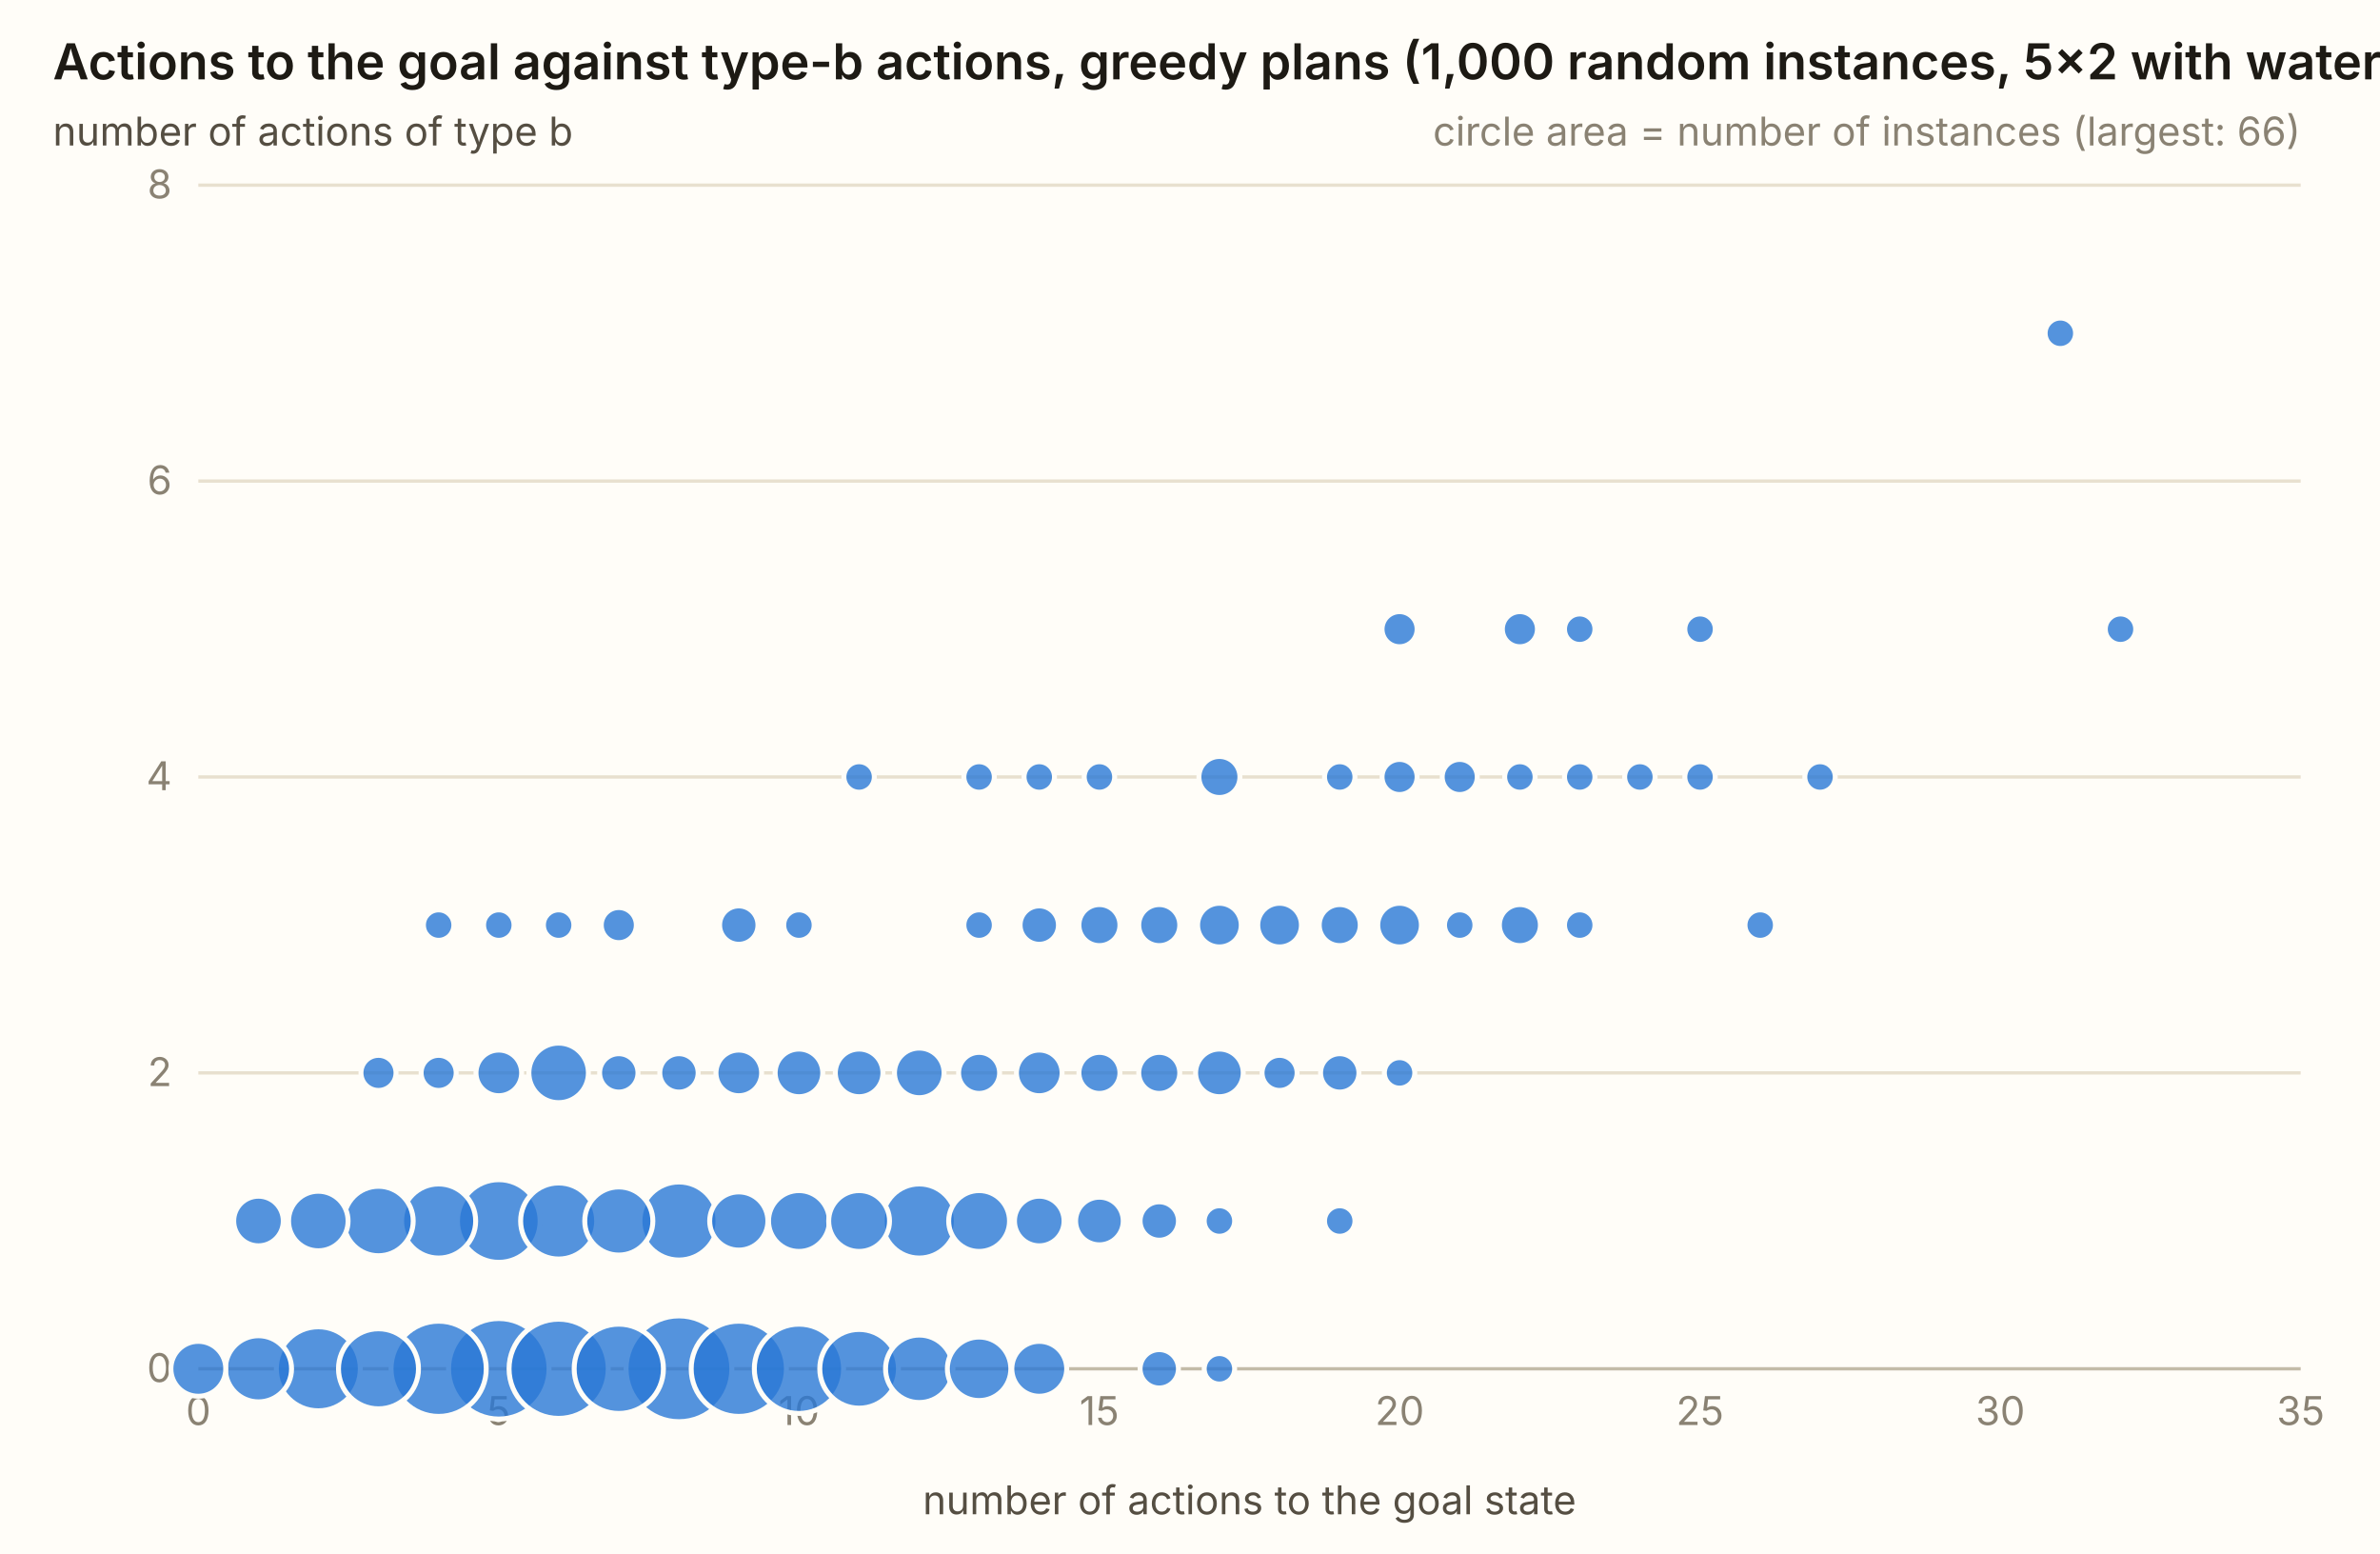
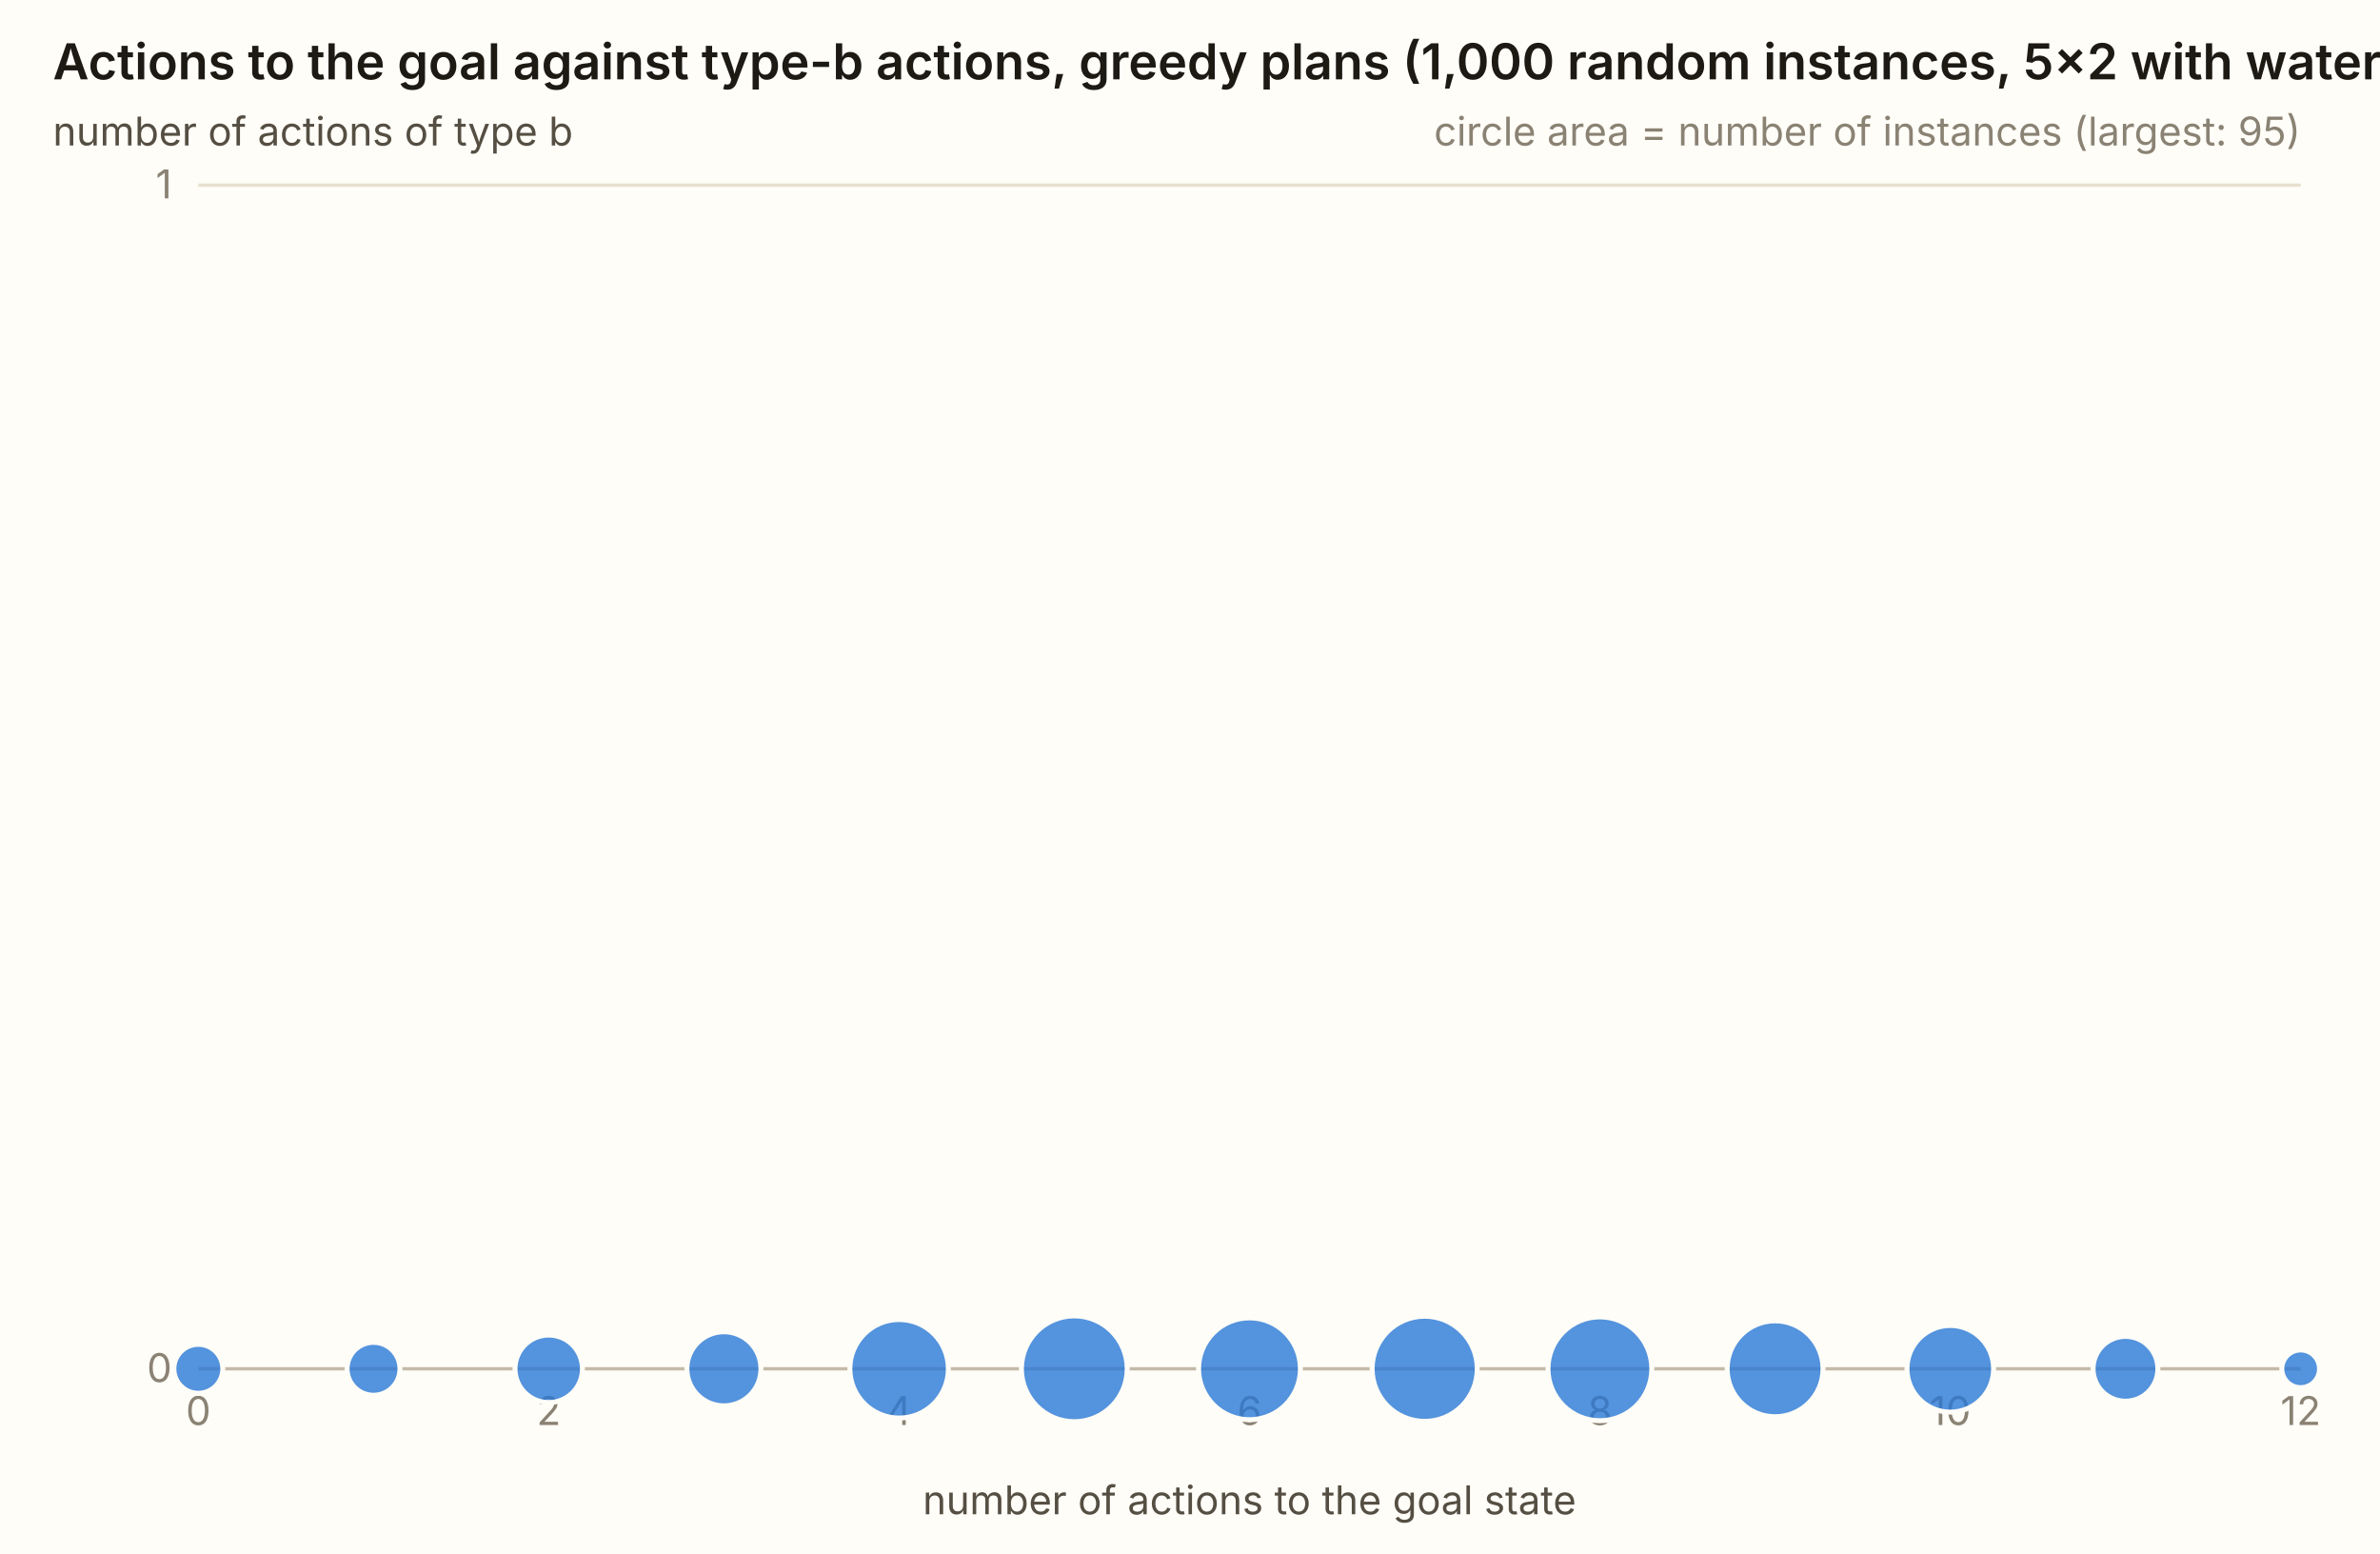
<svg xmlns="http://www.w3.org/2000/svg" viewBox="0 0 720 470" width="720" height="470" font-family="system-ui, -apple-system, Segoe UI, sans-serif" font-size="12">
  <rect width="720" height="470" fill="#fffdf8" />
  <text x="16" y="24" font-size="15" font-weight="600" fill="#1d1a14">Actions to the goal against type-b actions, greedy plans (1,000 random instances, 5×2 with water)</text>
  <text x="16" y="44" fill="#554e42">number of actions of type b</text>
  <line x1="60" x2="696" y1="414" y2="414" stroke="#c3bba8" />
  <text x="52" y="418" text-anchor="end" fill="#8a8273">0</text>
-   <line x1="60" x2="696" y1="324.5" y2="324.5" stroke="#e8e0cf" />
-   <text x="52" y="328.5" text-anchor="end" fill="#8a8273">2</text>
-   <line x1="60" x2="696" y1="235" y2="235" stroke="#e8e0cf" />
-   <text x="52" y="239" text-anchor="end" fill="#8a8273">4</text>
-   <line x1="60" x2="696" y1="145.5" y2="145.5" stroke="#e8e0cf" />
-   <text x="52" y="149.5" text-anchor="end" fill="#8a8273">6</text>
  <line x1="60" x2="696" y1="56" y2="56" stroke="#e8e0cf" />
-   <text x="52" y="60" text-anchor="end" fill="#8a8273">8</text>
+   <text x="52" y="60" text-anchor="end" fill="#8a8273">1</text>
  <text x="60" y="431" text-anchor="middle" fill="#8a8273">0</text>
-   <text x="150.857" y="431" text-anchor="middle" fill="#8a8273">5</text>
-   <text x="241.714" y="431" text-anchor="middle" fill="#8a8273">10</text>
-   <text x="332.571" y="431" text-anchor="middle" fill="#8a8273">15</text>
-   <text x="423.429" y="431" text-anchor="middle" fill="#8a8273">20</text>
-   <text x="514.286" y="431" text-anchor="middle" fill="#8a8273">25</text>
-   <text x="605.143" y="431" text-anchor="middle" fill="#8a8273">30</text>
-   <text x="696" y="431" text-anchor="middle" fill="#8a8273">35</text>
-   <circle cx="205.4" cy="414.0" r="16.0" fill="#2a78d6" fill-opacity="0.8" stroke="#fffdf8" stroke-width="1.5" />
-   <circle cx="150.9" cy="414.0" r="15.2" fill="#2a78d6" fill-opacity="0.8" stroke="#fffdf8" stroke-width="1.5" />
-   <circle cx="169.0" cy="414.0" r="15.0" fill="#2a78d6" fill-opacity="0.8" stroke="#fffdf8" stroke-width="1.5" />
-   <circle cx="132.7" cy="414.0" r="14.4" fill="#2a78d6" fill-opacity="0.8" stroke="#fffdf8" stroke-width="1.5" />
-   <circle cx="223.5" cy="414.0" r="14.4" fill="#2a78d6" fill-opacity="0.8" stroke="#fffdf8" stroke-width="1.5" />
-   <circle cx="187.2" cy="414.0" r="13.5" fill="#2a78d6" fill-opacity="0.8" stroke="#fffdf8" stroke-width="1.5" />
-   <circle cx="241.7" cy="414.0" r="13.5" fill="#2a78d6" fill-opacity="0.8" stroke="#fffdf8" stroke-width="1.5" />
-   <circle cx="96.3" cy="414.0" r="12.7" fill="#2a78d6" fill-opacity="0.8" stroke="#fffdf8" stroke-width="1.5" />
-   <circle cx="150.9" cy="369.3" r="12.5" fill="#2a78d6" fill-opacity="0.8" stroke="#fffdf8" stroke-width="1.5" />
-   <circle cx="114.5" cy="414.0" r="12.1" fill="#2a78d6" fill-opacity="0.8" stroke="#fffdf8" stroke-width="1.5" />
-   <circle cx="259.9" cy="414.0" r="11.9" fill="#2a78d6" fill-opacity="0.8" stroke="#fffdf8" stroke-width="1.5" />
-   <circle cx="205.4" cy="369.3" r="11.8" fill="#2a78d6" fill-opacity="0.8" stroke="#fffdf8" stroke-width="1.5" />
-   <circle cx="169.0" cy="369.3" r="11.5" fill="#2a78d6" fill-opacity="0.8" stroke="#fffdf8" stroke-width="1.5" />
-   <circle cx="132.7" cy="369.3" r="11.2" fill="#2a78d6" fill-opacity="0.8" stroke="#fffdf8" stroke-width="1.5" />
-   <circle cx="278.1" cy="369.3" r="11.2" fill="#2a78d6" fill-opacity="0.8" stroke="#fffdf8" stroke-width="1.5" />
-   <circle cx="114.5" cy="369.3" r="10.5" fill="#2a78d6" fill-opacity="0.8" stroke="#fffdf8" stroke-width="1.5" />
-   <circle cx="187.2" cy="369.3" r="10.3" fill="#2a78d6" fill-opacity="0.8" stroke="#fffdf8" stroke-width="1.5" />
-   <circle cx="278.1" cy="414.0" r="10.2" fill="#2a78d6" fill-opacity="0.8" stroke="#fffdf8" stroke-width="1.5" />
-   <circle cx="78.2" cy="414.0" r="10.0" fill="#2a78d6" fill-opacity="0.8" stroke="#fffdf8" stroke-width="1.5" />
-   <circle cx="296.2" cy="414.0" r="9.6" fill="#2a78d6" fill-opacity="0.8" stroke="#fffdf8" stroke-width="1.5" />
-   <circle cx="241.7" cy="369.3" r="9.2" fill="#2a78d6" fill-opacity="0.8" stroke="#fffdf8" stroke-width="1.5" />
-   <circle cx="259.9" cy="369.3" r="9.2" fill="#2a78d6" fill-opacity="0.8" stroke="#fffdf8" stroke-width="1.5" />
-   <circle cx="296.2" cy="369.3" r="9.2" fill="#2a78d6" fill-opacity="0.8" stroke="#fffdf8" stroke-width="1.5" />
-   <circle cx="96.3" cy="369.3" r="9.0" fill="#2a78d6" fill-opacity="0.8" stroke="#fffdf8" stroke-width="1.5" />
-   <circle cx="169.0" cy="324.5" r="9.0" fill="#2a78d6" fill-opacity="0.8" stroke="#fffdf8" stroke-width="1.5" />
-   <circle cx="223.5" cy="369.3" r="8.8" fill="#2a78d6" fill-opacity="0.8" stroke="#fffdf8" stroke-width="1.5" />
-   <circle cx="60.0" cy="414.0" r="8.3" fill="#2a78d6" fill-opacity="0.8" stroke="#fffdf8" stroke-width="1.5" />
-   <circle cx="314.4" cy="414.0" r="8.3" fill="#2a78d6" fill-opacity="0.8" stroke="#fffdf8" stroke-width="1.5" />
-   <circle cx="78.2" cy="369.3" r="7.5" fill="#2a78d6" fill-opacity="0.8" stroke="#fffdf8" stroke-width="1.5" />
-   <circle cx="278.1" cy="324.5" r="7.5" fill="#2a78d6" fill-opacity="0.8" stroke="#fffdf8" stroke-width="1.5" />
-   <circle cx="314.4" cy="369.3" r="7.5" fill="#2a78d6" fill-opacity="0.8" stroke="#fffdf8" stroke-width="1.5" />
-   <circle cx="241.7" cy="324.5" r="7.2" fill="#2a78d6" fill-opacity="0.8" stroke="#fffdf8" stroke-width="1.5" />
-   <circle cx="259.9" cy="324.5" r="7.2" fill="#2a78d6" fill-opacity="0.8" stroke="#fffdf8" stroke-width="1.5" />
-   <circle cx="332.6" cy="369.3" r="7.2" fill="#2a78d6" fill-opacity="0.8" stroke="#fffdf8" stroke-width="1.5" />
-   <circle cx="368.9" cy="324.5" r="7.2" fill="#2a78d6" fill-opacity="0.8" stroke="#fffdf8" stroke-width="1.5" />
-   <circle cx="150.9" cy="324.5" r="6.9" fill="#2a78d6" fill-opacity="0.8" stroke="#fffdf8" stroke-width="1.5" />
-   <circle cx="223.5" cy="324.5" r="6.9" fill="#2a78d6" fill-opacity="0.8" stroke="#fffdf8" stroke-width="1.5" />
-   <circle cx="314.4" cy="324.5" r="6.9" fill="#2a78d6" fill-opacity="0.8" stroke="#fffdf8" stroke-width="1.5" />
-   <circle cx="368.9" cy="279.8" r="6.6" fill="#2a78d6" fill-opacity="0.8" stroke="#fffdf8" stroke-width="1.5" />
-   <circle cx="387.1" cy="279.8" r="6.6" fill="#2a78d6" fill-opacity="0.8" stroke="#fffdf8" stroke-width="1.5" />
-   <circle cx="423.4" cy="279.8" r="6.6" fill="#2a78d6" fill-opacity="0.8" stroke="#fffdf8" stroke-width="1.5" />
-   <circle cx="296.2" cy="324.5" r="6.2" fill="#2a78d6" fill-opacity="0.8" stroke="#fffdf8" stroke-width="1.5" />
-   <circle cx="332.6" cy="324.5" r="6.2" fill="#2a78d6" fill-opacity="0.8" stroke="#fffdf8" stroke-width="1.5" />
-   <circle cx="332.6" cy="279.8" r="6.2" fill="#2a78d6" fill-opacity="0.8" stroke="#fffdf8" stroke-width="1.5" />
-   <circle cx="350.7" cy="324.5" r="6.2" fill="#2a78d6" fill-opacity="0.8" stroke="#fffdf8" stroke-width="1.5" />
-   <circle cx="350.7" cy="279.8" r="6.2" fill="#2a78d6" fill-opacity="0.8" stroke="#fffdf8" stroke-width="1.5" />
-   <circle cx="368.9" cy="235.0" r="6.2" fill="#2a78d6" fill-opacity="0.8" stroke="#fffdf8" stroke-width="1.5" />
-   <circle cx="405.3" cy="279.8" r="6.2" fill="#2a78d6" fill-opacity="0.8" stroke="#fffdf8" stroke-width="1.5" />
-   <circle cx="459.8" cy="279.8" r="6.2" fill="#2a78d6" fill-opacity="0.8" stroke="#fffdf8" stroke-width="1.5" />
-   <circle cx="187.2" cy="324.5" r="5.8" fill="#2a78d6" fill-opacity="0.8" stroke="#fffdf8" stroke-width="1.5" />
-   <circle cx="205.4" cy="324.5" r="5.8" fill="#2a78d6" fill-opacity="0.8" stroke="#fffdf8" stroke-width="1.5" />
-   <circle cx="223.5" cy="279.8" r="5.8" fill="#2a78d6" fill-opacity="0.8" stroke="#fffdf8" stroke-width="1.5" />
-   <circle cx="314.4" cy="279.8" r="5.8" fill="#2a78d6" fill-opacity="0.8" stroke="#fffdf8" stroke-width="1.5" />
-   <circle cx="350.7" cy="414.0" r="5.8" fill="#2a78d6" fill-opacity="0.8" stroke="#fffdf8" stroke-width="1.5" />
-   <circle cx="350.7" cy="369.3" r="5.8" fill="#2a78d6" fill-opacity="0.8" stroke="#fffdf8" stroke-width="1.5" />
-   <circle cx="405.3" cy="324.5" r="5.8" fill="#2a78d6" fill-opacity="0.8" stroke="#fffdf8" stroke-width="1.5" />
-   <circle cx="114.5" cy="324.5" r="5.3" fill="#2a78d6" fill-opacity="0.8" stroke="#fffdf8" stroke-width="1.5" />
-   <circle cx="132.7" cy="324.5" r="5.3" fill="#2a78d6" fill-opacity="0.8" stroke="#fffdf8" stroke-width="1.5" />
-   <circle cx="187.2" cy="279.8" r="5.3" fill="#2a78d6" fill-opacity="0.8" stroke="#fffdf8" stroke-width="1.5" />
-   <circle cx="387.1" cy="324.5" r="5.3" fill="#2a78d6" fill-opacity="0.8" stroke="#fffdf8" stroke-width="1.5" />
-   <circle cx="423.4" cy="235.0" r="5.3" fill="#2a78d6" fill-opacity="0.8" stroke="#fffdf8" stroke-width="1.5" />
-   <circle cx="423.4" cy="190.3" r="5.3" fill="#2a78d6" fill-opacity="0.8" stroke="#fffdf8" stroke-width="1.5" />
-   <circle cx="441.6" cy="235.0" r="5.3" fill="#2a78d6" fill-opacity="0.8" stroke="#fffdf8" stroke-width="1.5" />
-   <circle cx="459.8" cy="190.3" r="5.3" fill="#2a78d6" fill-opacity="0.8" stroke="#fffdf8" stroke-width="1.5" />
-   <circle cx="132.7" cy="279.8" r="4.6" fill="#2a78d6" fill-opacity="0.8" stroke="#fffdf8" stroke-width="1.5" />
-   <circle cx="150.9" cy="279.8" r="4.6" fill="#2a78d6" fill-opacity="0.8" stroke="#fffdf8" stroke-width="1.5" />
-   <circle cx="169.0" cy="279.8" r="4.6" fill="#2a78d6" fill-opacity="0.8" stroke="#fffdf8" stroke-width="1.5" />
-   <circle cx="241.7" cy="279.8" r="4.6" fill="#2a78d6" fill-opacity="0.8" stroke="#fffdf8" stroke-width="1.5" />
-   <circle cx="259.9" cy="235.0" r="4.6" fill="#2a78d6" fill-opacity="0.8" stroke="#fffdf8" stroke-width="1.5" />
-   <circle cx="296.2" cy="279.8" r="4.6" fill="#2a78d6" fill-opacity="0.8" stroke="#fffdf8" stroke-width="1.5" />
-   <circle cx="296.2" cy="235.0" r="4.6" fill="#2a78d6" fill-opacity="0.8" stroke="#fffdf8" stroke-width="1.5" />
-   <circle cx="314.4" cy="235.0" r="4.6" fill="#2a78d6" fill-opacity="0.8" stroke="#fffdf8" stroke-width="1.5" />
-   <circle cx="332.6" cy="235.0" r="4.6" fill="#2a78d6" fill-opacity="0.8" stroke="#fffdf8" stroke-width="1.5" />
-   <circle cx="368.9" cy="414.0" r="4.6" fill="#2a78d6" fill-opacity="0.8" stroke="#fffdf8" stroke-width="1.5" />
-   <circle cx="368.9" cy="369.3" r="4.6" fill="#2a78d6" fill-opacity="0.8" stroke="#fffdf8" stroke-width="1.5" />
-   <circle cx="405.3" cy="369.3" r="4.6" fill="#2a78d6" fill-opacity="0.8" stroke="#fffdf8" stroke-width="1.5" />
-   <circle cx="405.3" cy="235.0" r="4.6" fill="#2a78d6" fill-opacity="0.8" stroke="#fffdf8" stroke-width="1.5" />
-   <circle cx="423.4" cy="324.5" r="4.6" fill="#2a78d6" fill-opacity="0.8" stroke="#fffdf8" stroke-width="1.5" />
-   <circle cx="441.6" cy="279.8" r="4.6" fill="#2a78d6" fill-opacity="0.8" stroke="#fffdf8" stroke-width="1.5" />
-   <circle cx="459.8" cy="235.0" r="4.6" fill="#2a78d6" fill-opacity="0.8" stroke="#fffdf8" stroke-width="1.5" />
-   <circle cx="477.9" cy="279.8" r="4.6" fill="#2a78d6" fill-opacity="0.8" stroke="#fffdf8" stroke-width="1.5" />
-   <circle cx="477.9" cy="235.0" r="4.6" fill="#2a78d6" fill-opacity="0.8" stroke="#fffdf8" stroke-width="1.5" />
-   <circle cx="477.9" cy="190.3" r="4.6" fill="#2a78d6" fill-opacity="0.8" stroke="#fffdf8" stroke-width="1.5" />
-   <circle cx="496.1" cy="235.0" r="4.6" fill="#2a78d6" fill-opacity="0.8" stroke="#fffdf8" stroke-width="1.5" />
-   <circle cx="514.3" cy="235.0" r="4.6" fill="#2a78d6" fill-opacity="0.8" stroke="#fffdf8" stroke-width="1.5" />
-   <circle cx="514.3" cy="190.3" r="4.6" fill="#2a78d6" fill-opacity="0.8" stroke="#fffdf8" stroke-width="1.5" />
-   <circle cx="532.5" cy="279.8" r="4.6" fill="#2a78d6" fill-opacity="0.8" stroke="#fffdf8" stroke-width="1.5" />
-   <circle cx="550.6" cy="235.0" r="4.6" fill="#2a78d6" fill-opacity="0.8" stroke="#fffdf8" stroke-width="1.5" />
-   <circle cx="623.3" cy="100.8" r="4.6" fill="#2a78d6" fill-opacity="0.8" stroke="#fffdf8" stroke-width="1.5" />
-   <circle cx="641.5" cy="190.3" r="4.6" fill="#2a78d6" fill-opacity="0.8" stroke="#fffdf8" stroke-width="1.5" />
+   <text x="166" y="431" text-anchor="middle" fill="#8a8273">2</text>
+   <text x="272" y="431" text-anchor="middle" fill="#8a8273">4</text>
+   <text x="378" y="431" text-anchor="middle" fill="#8a8273">6</text>
+   <text x="484" y="431" text-anchor="middle" fill="#8a8273">8</text>
+   <text x="590" y="431" text-anchor="middle" fill="#8a8273">10</text>
+   <text x="696" y="431" text-anchor="middle" fill="#8a8273">12</text>
+   <circle cx="325.0" cy="414.0" r="16.0" fill="#2a78d6" fill-opacity="0.8" stroke="#fffdf8" stroke-width="1.5" />
+   <circle cx="431.0" cy="414.0" r="15.9" fill="#2a78d6" fill-opacity="0.8" stroke="#fffdf8" stroke-width="1.5" />
+   <circle cx="484.0" cy="414.0" r="15.7" fill="#2a78d6" fill-opacity="0.8" stroke="#fffdf8" stroke-width="1.5" />
+   <circle cx="378.0" cy="414.0" r="15.4" fill="#2a78d6" fill-opacity="0.8" stroke="#fffdf8" stroke-width="1.5" />
+   <circle cx="272.0" cy="414.0" r="14.9" fill="#2a78d6" fill-opacity="0.8" stroke="#fffdf8" stroke-width="1.5" />
+   <circle cx="537.0" cy="414.0" r="14.5" fill="#2a78d6" fill-opacity="0.8" stroke="#fffdf8" stroke-width="1.5" />
+   <circle cx="590.0" cy="414.0" r="13.1" fill="#2a78d6" fill-opacity="0.8" stroke="#fffdf8" stroke-width="1.5" />
+   <circle cx="219.0" cy="414.0" r="11.2" fill="#2a78d6" fill-opacity="0.8" stroke="#fffdf8" stroke-width="1.5" />
+   <circle cx="166.0" cy="414.0" r="10.2" fill="#2a78d6" fill-opacity="0.8" stroke="#fffdf8" stroke-width="1.5" />
+   <circle cx="643.0" cy="414.0" r="9.8" fill="#2a78d6" fill-opacity="0.8" stroke="#fffdf8" stroke-width="1.5" />
+   <circle cx="113.0" cy="414.0" r="8.0" fill="#2a78d6" fill-opacity="0.8" stroke="#fffdf8" stroke-width="1.5" />
+   <circle cx="60.0" cy="414.0" r="7.4" fill="#2a78d6" fill-opacity="0.8" stroke="#fffdf8" stroke-width="1.5" />
+   <circle cx="696.0" cy="414.0" r="5.7" fill="#2a78d6" fill-opacity="0.8" stroke="#fffdf8" stroke-width="1.5" />
  <text x="378" y="458" text-anchor="middle" fill="#554e42">number of actions to the goal state</text>
-   <text x="696" y="44" text-anchor="end" fill="#8a8273">circle area = number of instances (largest: 66)</text>
+   <text x="696" y="44" text-anchor="end" fill="#8a8273">circle area = number of instances (largest: 95)</text>
</svg>
